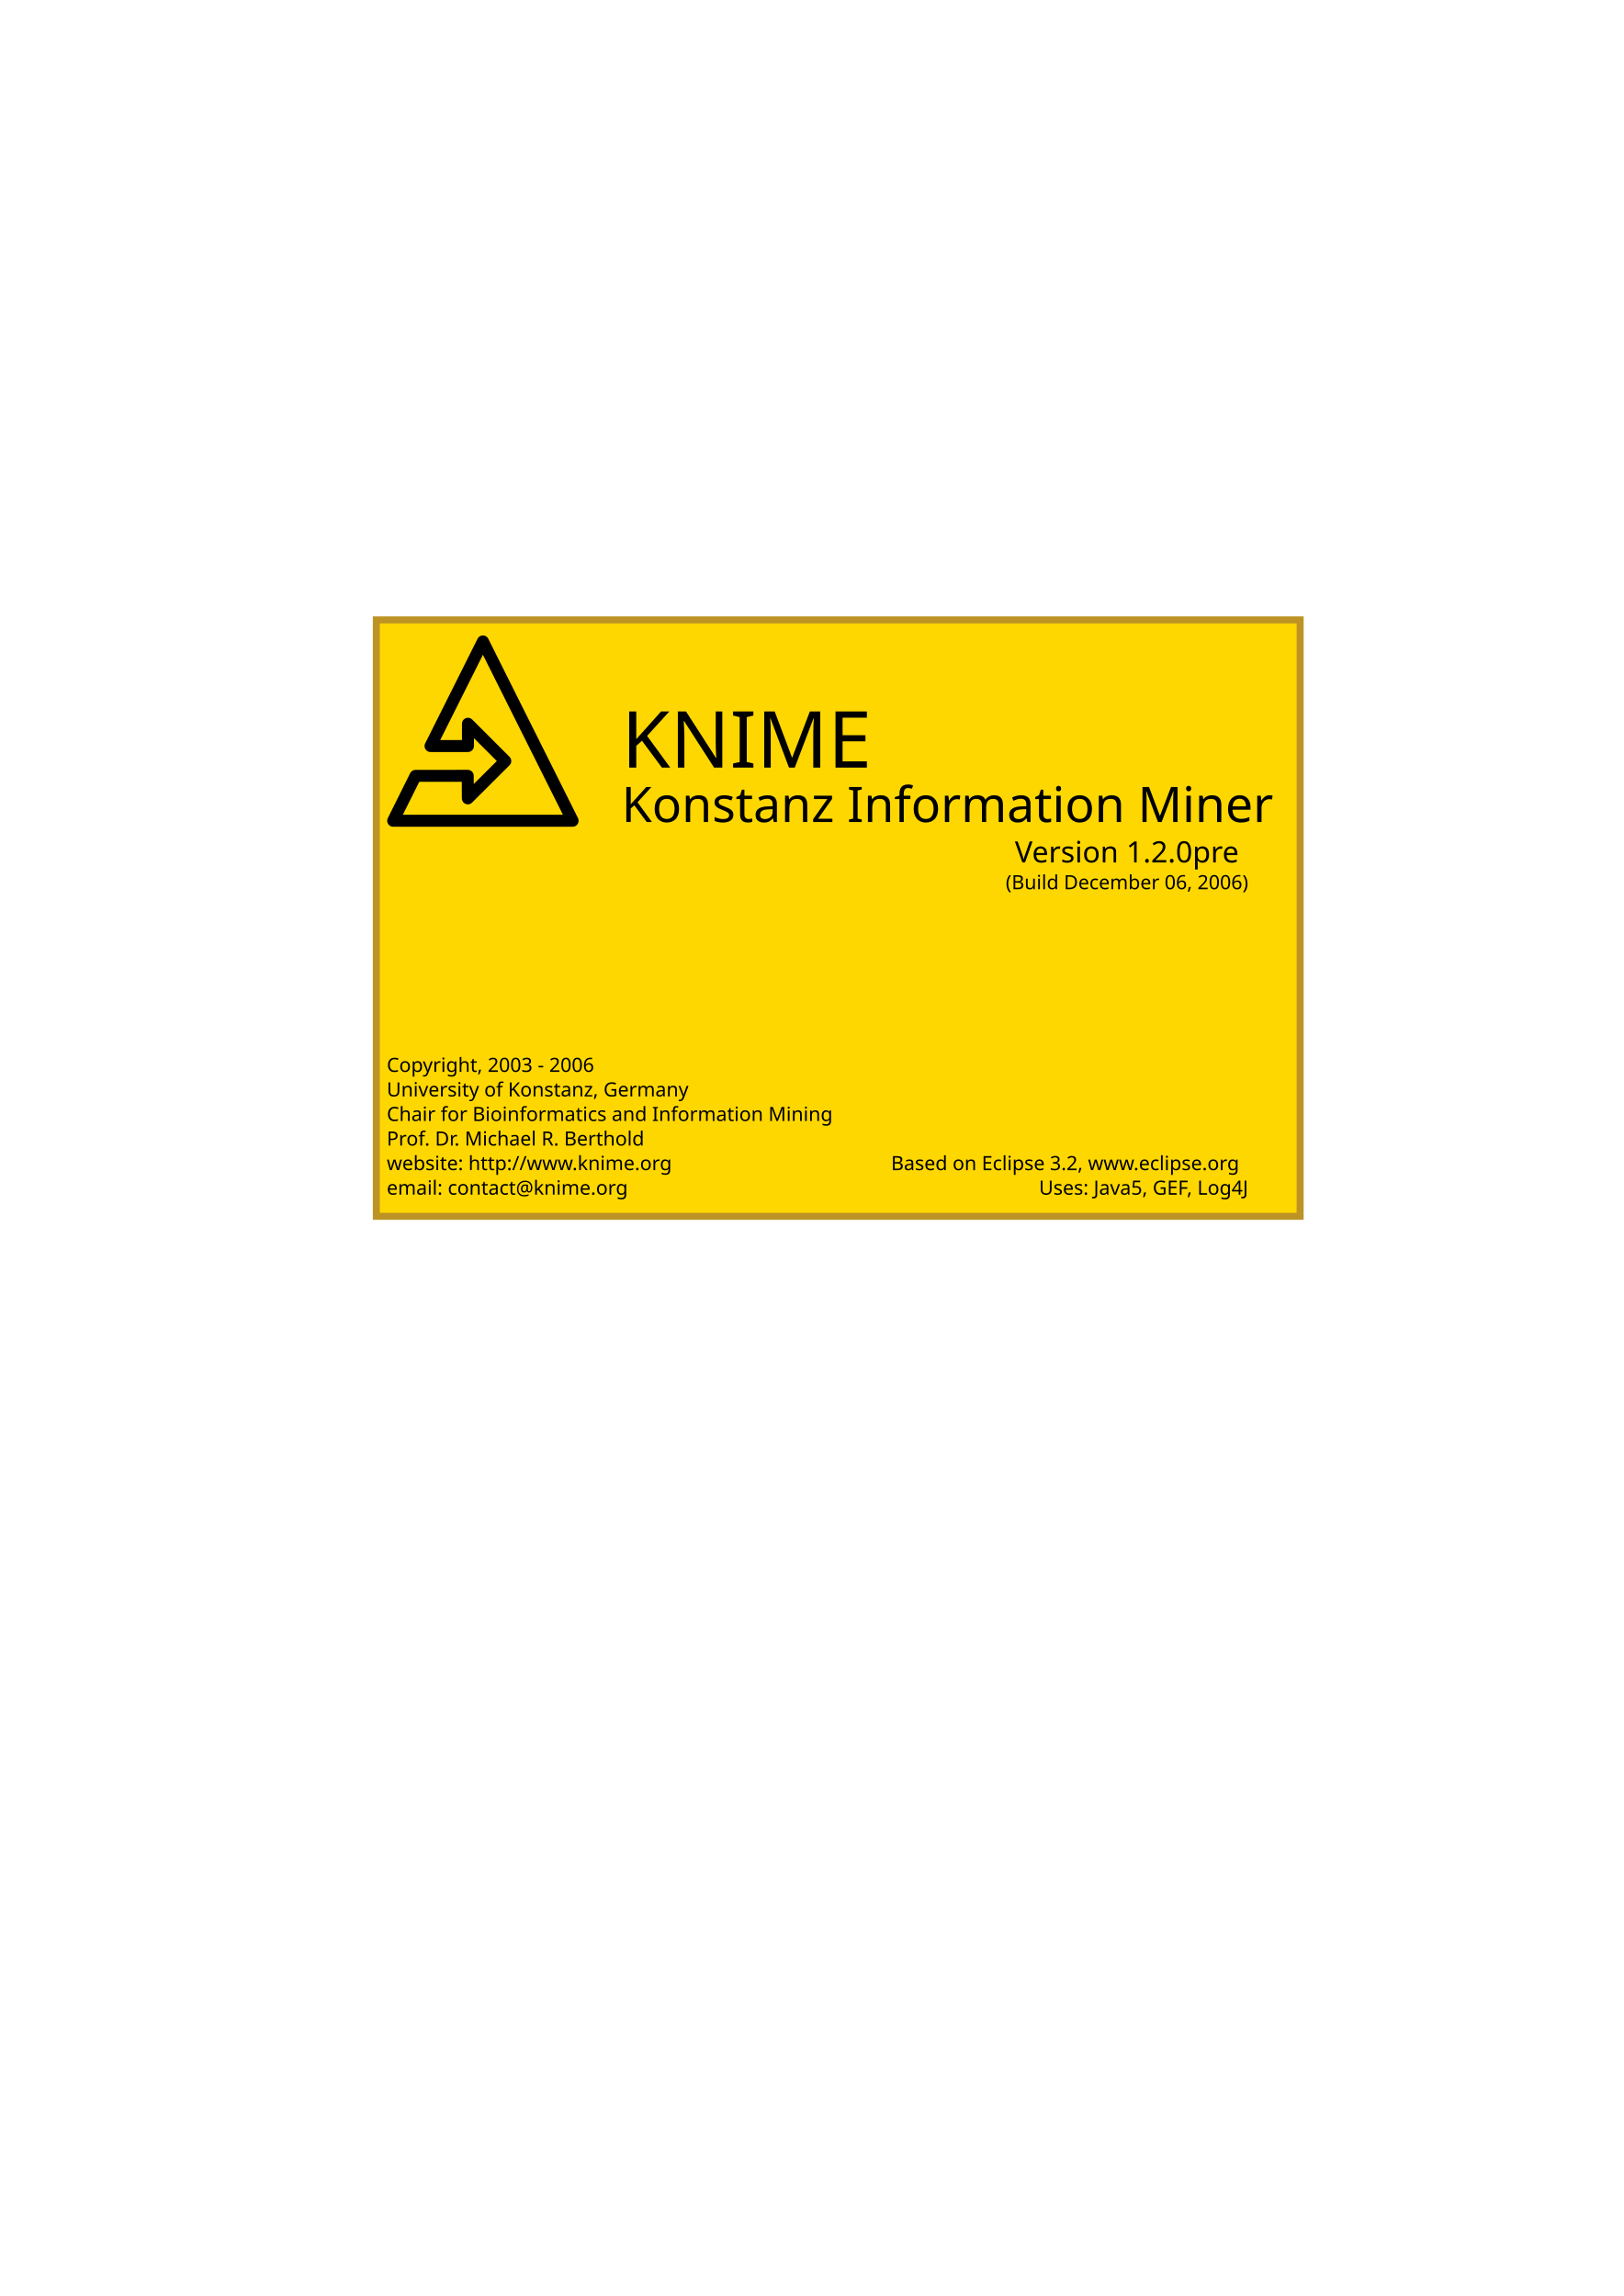
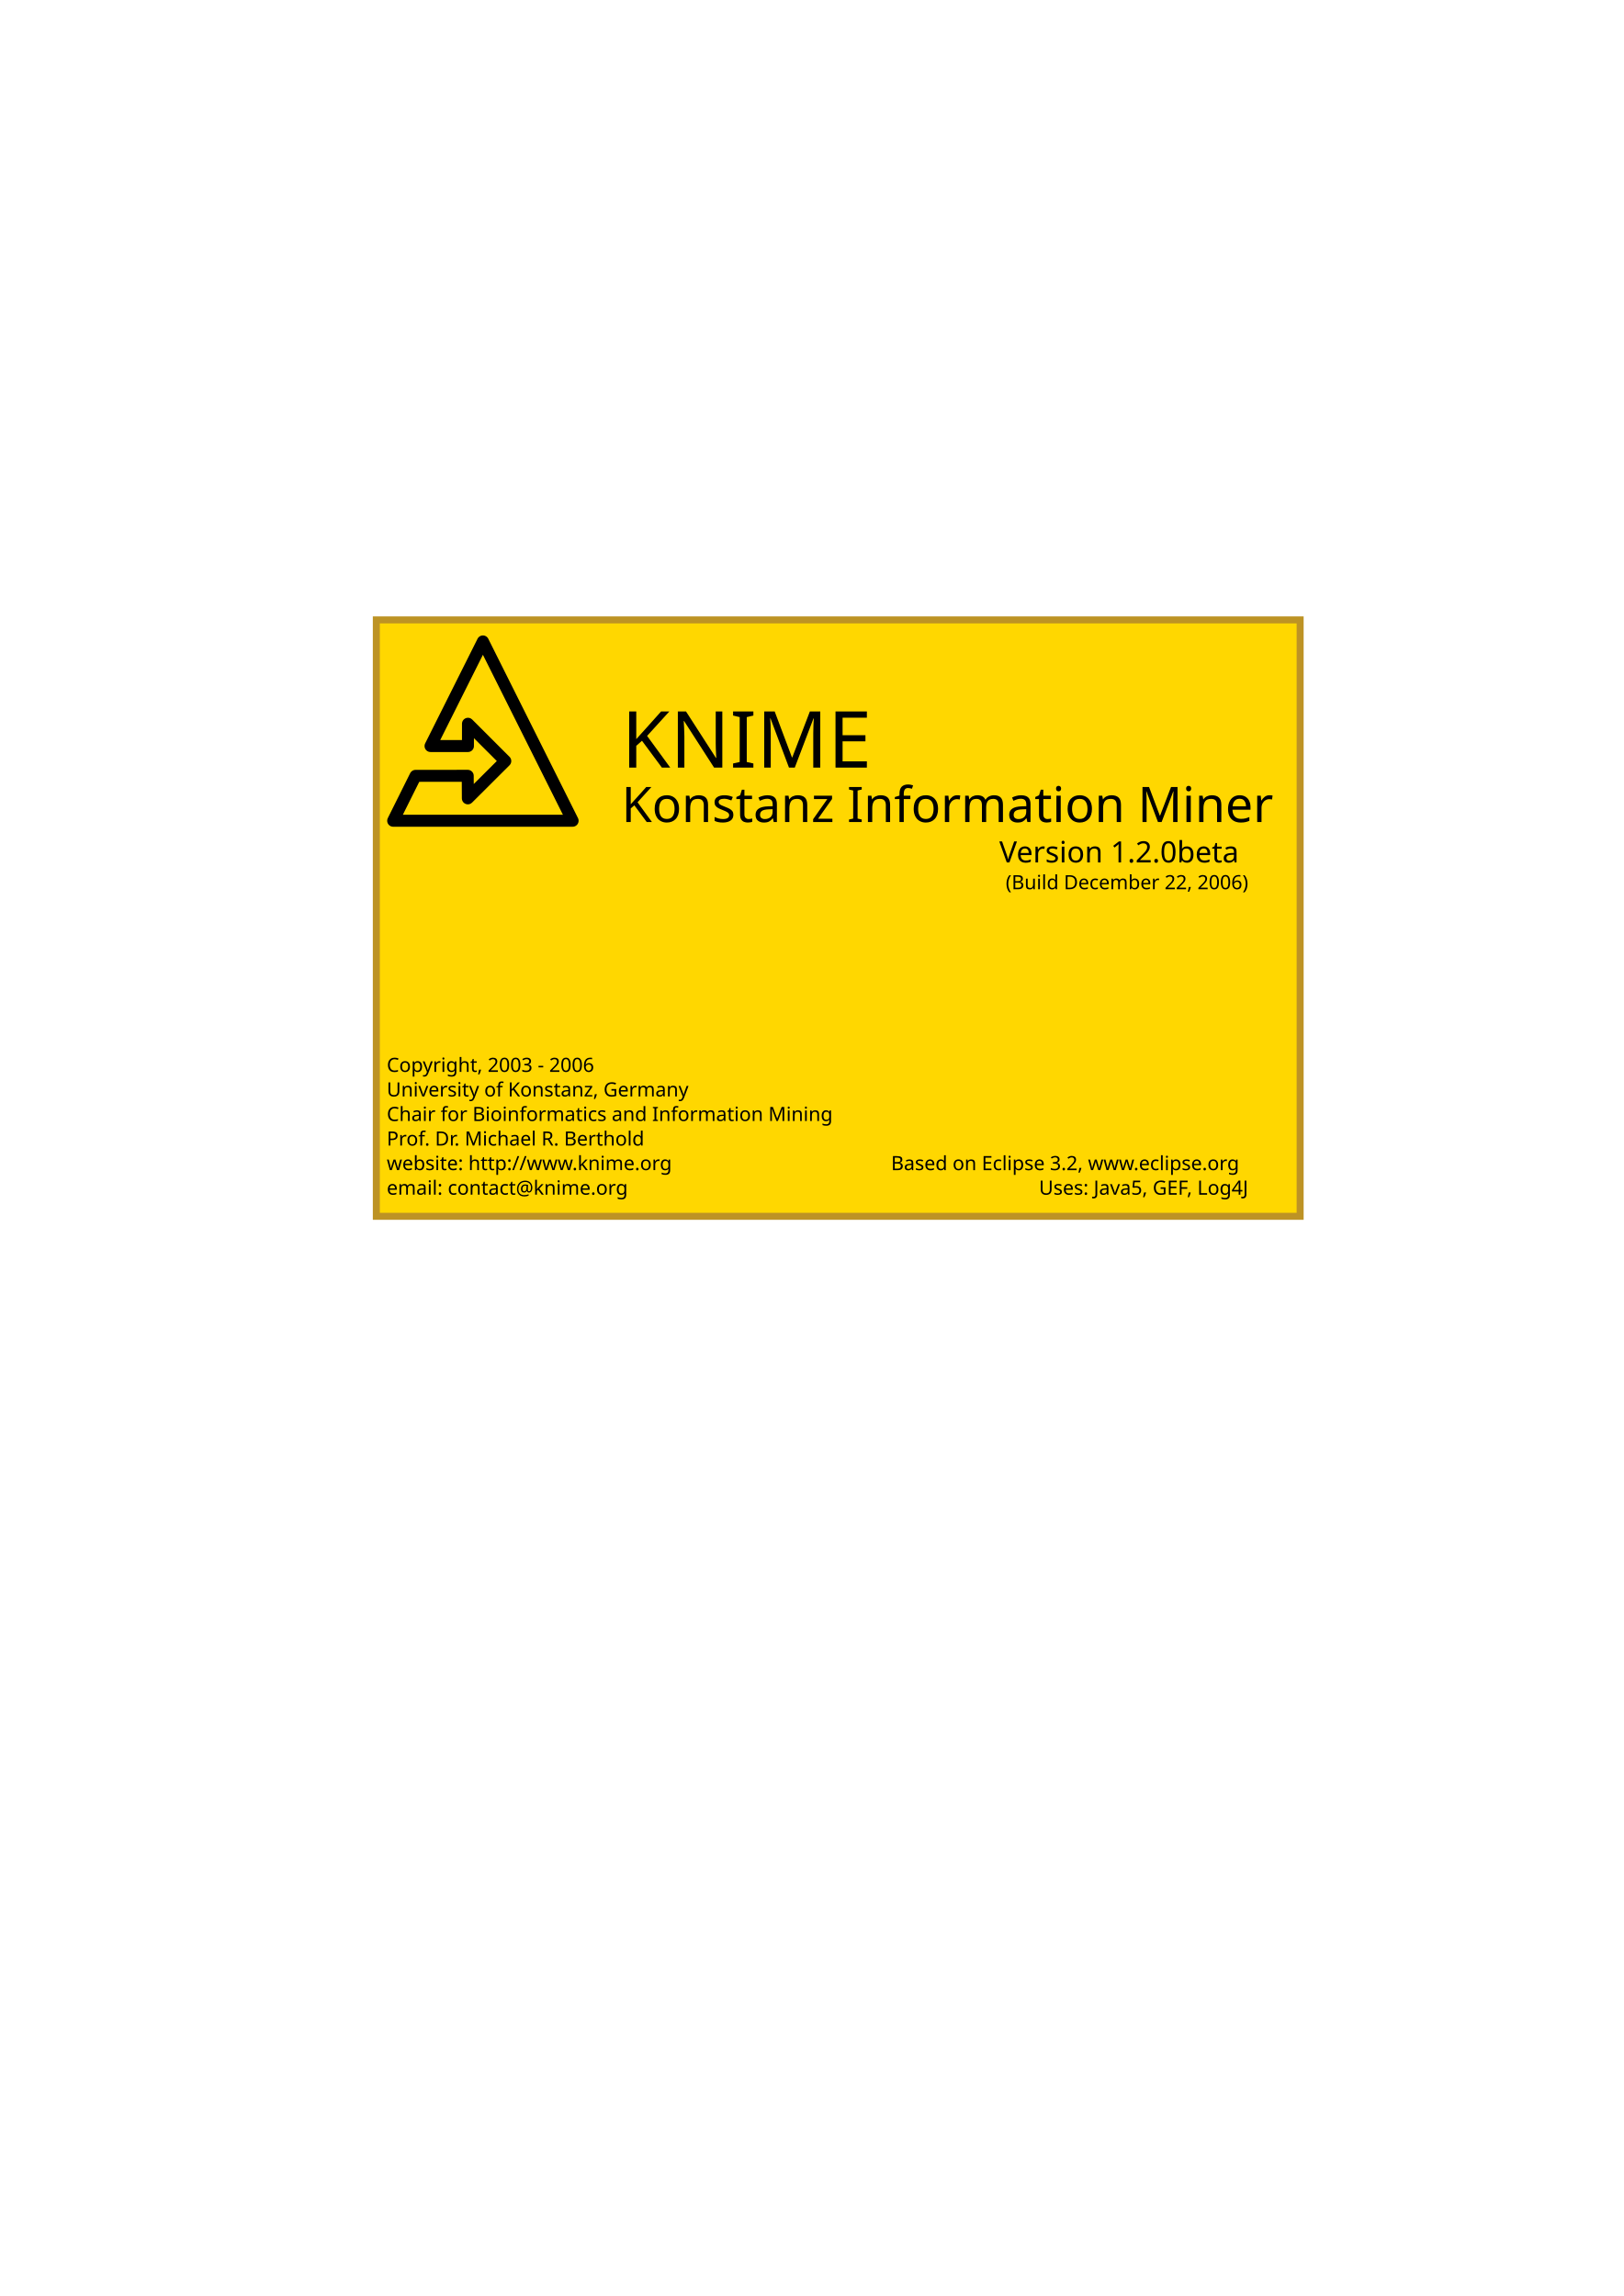
<svg xmlns="http://www.w3.org/2000/svg" width="210mm" height="297mm" id="svg2110">
  <defs id="defs2112" />
  <g id="layer1">
    <g id="g2137" transform="translate(1.086609,119.656)">
      <rect y="183.416" x="182.867" height="291.581" width="451.581" id="rect1391" style="fill:#ffd700;stroke:#bd9325;stroke-width:3.419;stroke-miterlimit:4;stroke-dasharray:none;stroke-opacity:1" />
      <text id="text1365" y="404.394" x="187.958" style="font-size:7.204px;font-style:normal;font-weight:normal;line-height:125%;fill:black;fill-opacity:1;stroke:none;stroke-width:1px;stroke-linecap:butt;stroke-linejoin:miter;stroke-opacity:1;font-family:Bitstream Vera Sans" xml:space="preserve">
        <tspan style="font-size:9.605px;font-style:normal;font-variant:normal;font-weight:normal;font-stretch:normal;text-align:start;line-height:125%;writing-mode:lr-tb;text-anchor:start;font-family:Arial Rounded MT Bold" y="404.394" x="187.958" id="tspan1367">Copyright, 2003 - 2006</tspan>
        <tspan style="font-size:9.605px;font-style:normal;font-variant:normal;font-weight:normal;font-stretch:normal;text-align:start;line-height:125%;writing-mode:lr-tb;text-anchor:start;font-family:Arial Rounded MT Bold" id="tspan1369" y="416.4" x="187.958">University of Konstanz, Germany</tspan>
        <tspan style="font-size:9.605px;font-style:normal;font-variant:normal;font-weight:normal;font-stretch:normal;text-align:start;line-height:125%;writing-mode:lr-tb;text-anchor:start;font-family:Arial Rounded MT Bold" id="tspan1371" y="428.406" x="187.958">Chair for Bioinformatics and Information Mining</tspan>
        <tspan style="font-size:9.605px;font-style:normal;font-variant:normal;font-weight:normal;font-stretch:normal;text-align:start;line-height:125%;writing-mode:lr-tb;text-anchor:start;font-family:Arial Rounded MT Bold" id="tspan1373" y="440.412" x="187.958">Prof. Dr. Michael R. Berthold</tspan>
        <tspan style="font-size:9.605px;font-style:normal;font-variant:normal;font-weight:normal;font-stretch:normal;text-align:start;line-height:125%;writing-mode:lr-tb;text-anchor:start;font-family:Arial Rounded MT Bold" y="452.418" x="187.958" id="tspan2159">website: http://www.knime.org</tspan>
        <tspan style="font-size:9.605px;font-style:normal;font-variant:normal;font-weight:normal;font-stretch:normal;text-align:start;line-height:125%;writing-mode:lr-tb;text-anchor:start;font-family:Arial Rounded MT Bold" y="464.424" x="187.958" id="tspan2161">email: contact@knime.org</tspan>
      </text>
      <rect y="123.961" x="6.434" height="491.777" width="729.852" id="rect1389" style="fill:none;stroke-width:0.354;stroke-miterlimit:4;stroke-dasharray:none" />
      <text xml:space="preserve" style="font-size:42.021px;font-style:normal;font-variant:normal;font-weight:normal;font-stretch:normal;line-height:100%;writing-mode:lr-tb;text-anchor:start;fill:black;fill-opacity:1;stroke:none;stroke-width:1px;stroke-linecap:butt;stroke-linejoin:miter;stroke-opacity:1;font-family:Arial Rounded MT Bold" x="302.747" y="255.614" id="text3571">
        <tspan id="tspan3573" x="302.747" y="255.614" style="font-size:38.42px;font-style:normal;font-variant:normal;font-weight:normal;font-stretch:normal;text-align:start;line-height:100%;writing-mode:lr-tb;text-anchor:start;font-family:Arial Rounded MT Bold">KNIME</tspan>
        <tspan id="tspan3577" x="302.747" y="282.252" style="font-size:24.012px">Konstanz Information Miner</tspan>
      </text>
-       <text xml:space="preserve" style="font-size:7.204px;font-style:normal;font-weight:normal;text-align:end;line-height:125%;writing-mode:lr-tb;text-anchor:end;fill:black;fill-opacity:1;stroke:none;stroke-width:1px;stroke-linecap:butt;stroke-linejoin:miter;stroke-opacity:1;font-family:Bitstream Vera Sans" x="625.123" y="301.994" id="text2163">
-         <tspan id="tspan2165" x="625.123" y="301.994" style="font-size:14.407px;font-style:normal;font-variant:normal;font-weight:normal;font-stretch:normal;text-align:end;line-height:125%;writing-mode:lr-tb;text-anchor:end;font-family:Arial Rounded MT Bold">Version 1.2.0pre</tspan>
-         <tspan x="625.123" y="315.094" style="font-size:9.605px;font-style:normal;font-variant:normal;font-weight:normal;font-stretch:normal;text-align:end;line-height:125%;writing-mode:lr-tb;text-anchor:end;font-family:Arial Rounded MT Bold" id="tspan1986">(Build December 06, 2006)</tspan>
+       <text xml:space="preserve" style="font-size:7.204px;font-style:normal;font-weight:normal;text-align:end;line-height:125%;writing-mode:lr-tb;text-anchor:end;fill:#000000;fill-opacity:1;stroke:none;stroke-width:1px;stroke-linecap:butt;stroke-linejoin:miter;stroke-opacity:1;font-family:Bitstream Vera Sans" x="625.123" y="301.994" id="text2163">
+         <tspan id="tspan2165" x="625.123" y="301.994" style="font-size:14.407px;font-style:normal;font-variant:normal;font-weight:normal;font-stretch:normal;text-align:end;line-height:125%;writing-mode:lr-tb;text-anchor:end;font-family:Arial Rounded MT Bold">Version 1.2.0beta</tspan>
+         <tspan x="625.123" y="315.094" style="font-size:9.605px;font-style:normal;font-variant:normal;font-weight:normal;font-stretch:normal;text-align:end;line-height:125%;writing-mode:lr-tb;text-anchor:end;font-family:Arial Rounded MT Bold" id="tspan1986">(Build December 22, 2006)</tspan>
      </text>
      <g id="g1939" transform="matrix(0.600306,0,0,0.600306,35.7501,166.578)">
        <path id="path1293" d="M 258.792,191.625 L 404.914,191.619 L 331.865,45.576 L 289.21,130.776 L 319.678,130.778 L 319.703,112.628 L 350.083,142.992 L 319.601,173.385 L 319.508,155.021 L 276.997,155.058 L 258.792,191.625 z " style="fill:none;fill-opacity:0.75;fill-rule:evenodd;stroke:black;stroke-width:9.748;stroke-linecap:round;stroke-linejoin:round;stroke-miterlimit:4;stroke-dasharray:none;stroke-opacity:1" />
      </g>
      <text xml:space="preserve" style="font-size:8.404px;font-style:normal;font-variant:normal;font-weight:normal;font-stretch:normal;text-align:end;line-height:125%;writing-mode:lr-tb;text-anchor:end;fill:black;fill-opacity:1;stroke:none;stroke-width:1px;stroke-linecap:butt;stroke-linejoin:miter;stroke-opacity:1;font-family:Arial Rounded MT Bold" x="624.335" y="452.428" id="text1948">
        <tspan x="624.335" y="452.428" style="font-size:9.605px;font-style:normal;font-variant:normal;font-weight:normal;font-stretch:normal;text-align:end;line-height:125%;writing-mode:lr-tb;text-anchor:end;font-family:Arial Rounded MT Bold" id="tspan1952">Based on Eclipse 3.2, www.eclipse.org</tspan>
        <tspan x="624.335" y="464.434" style="font-size:9.605px;font-style:normal;font-variant:normal;font-weight:normal;font-stretch:normal;text-align:end;line-height:125%;writing-mode:lr-tb;text-anchor:end;font-family:Arial Rounded MT Bold" id="tspan1978">Uses: Java5, GEF, Log4J</tspan>
      </text>
    </g>
  </g>
</svg>
